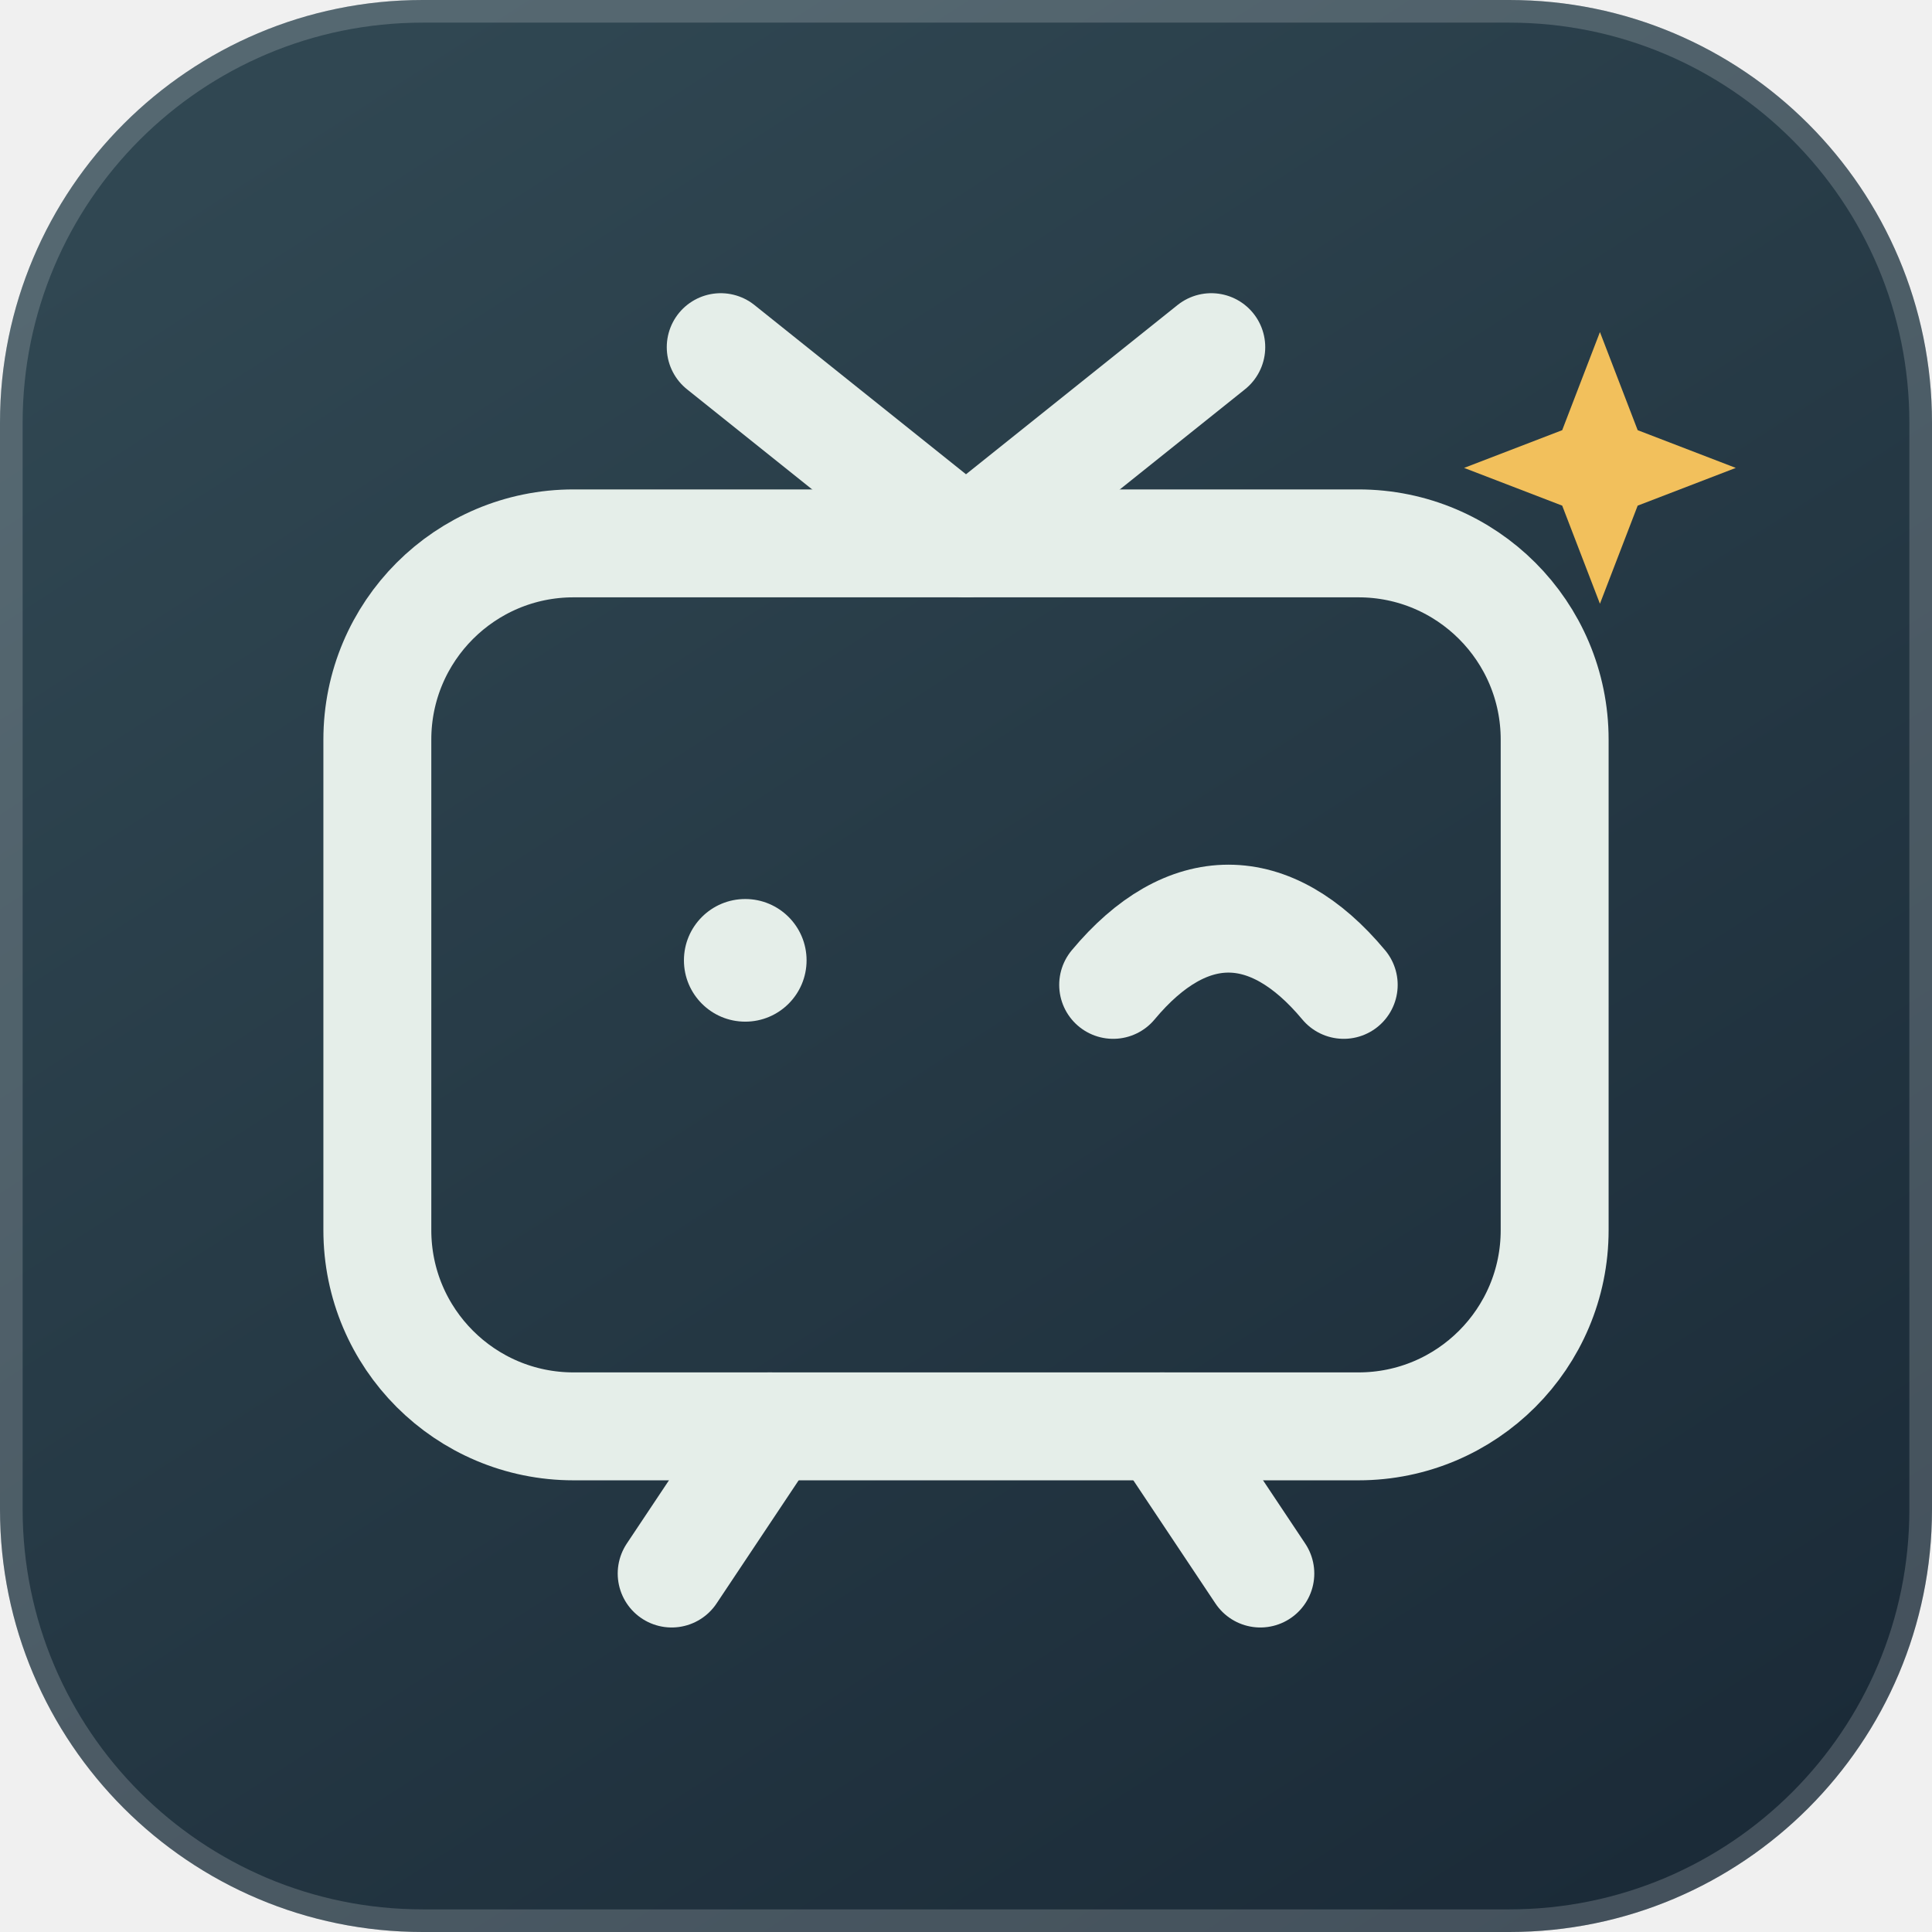
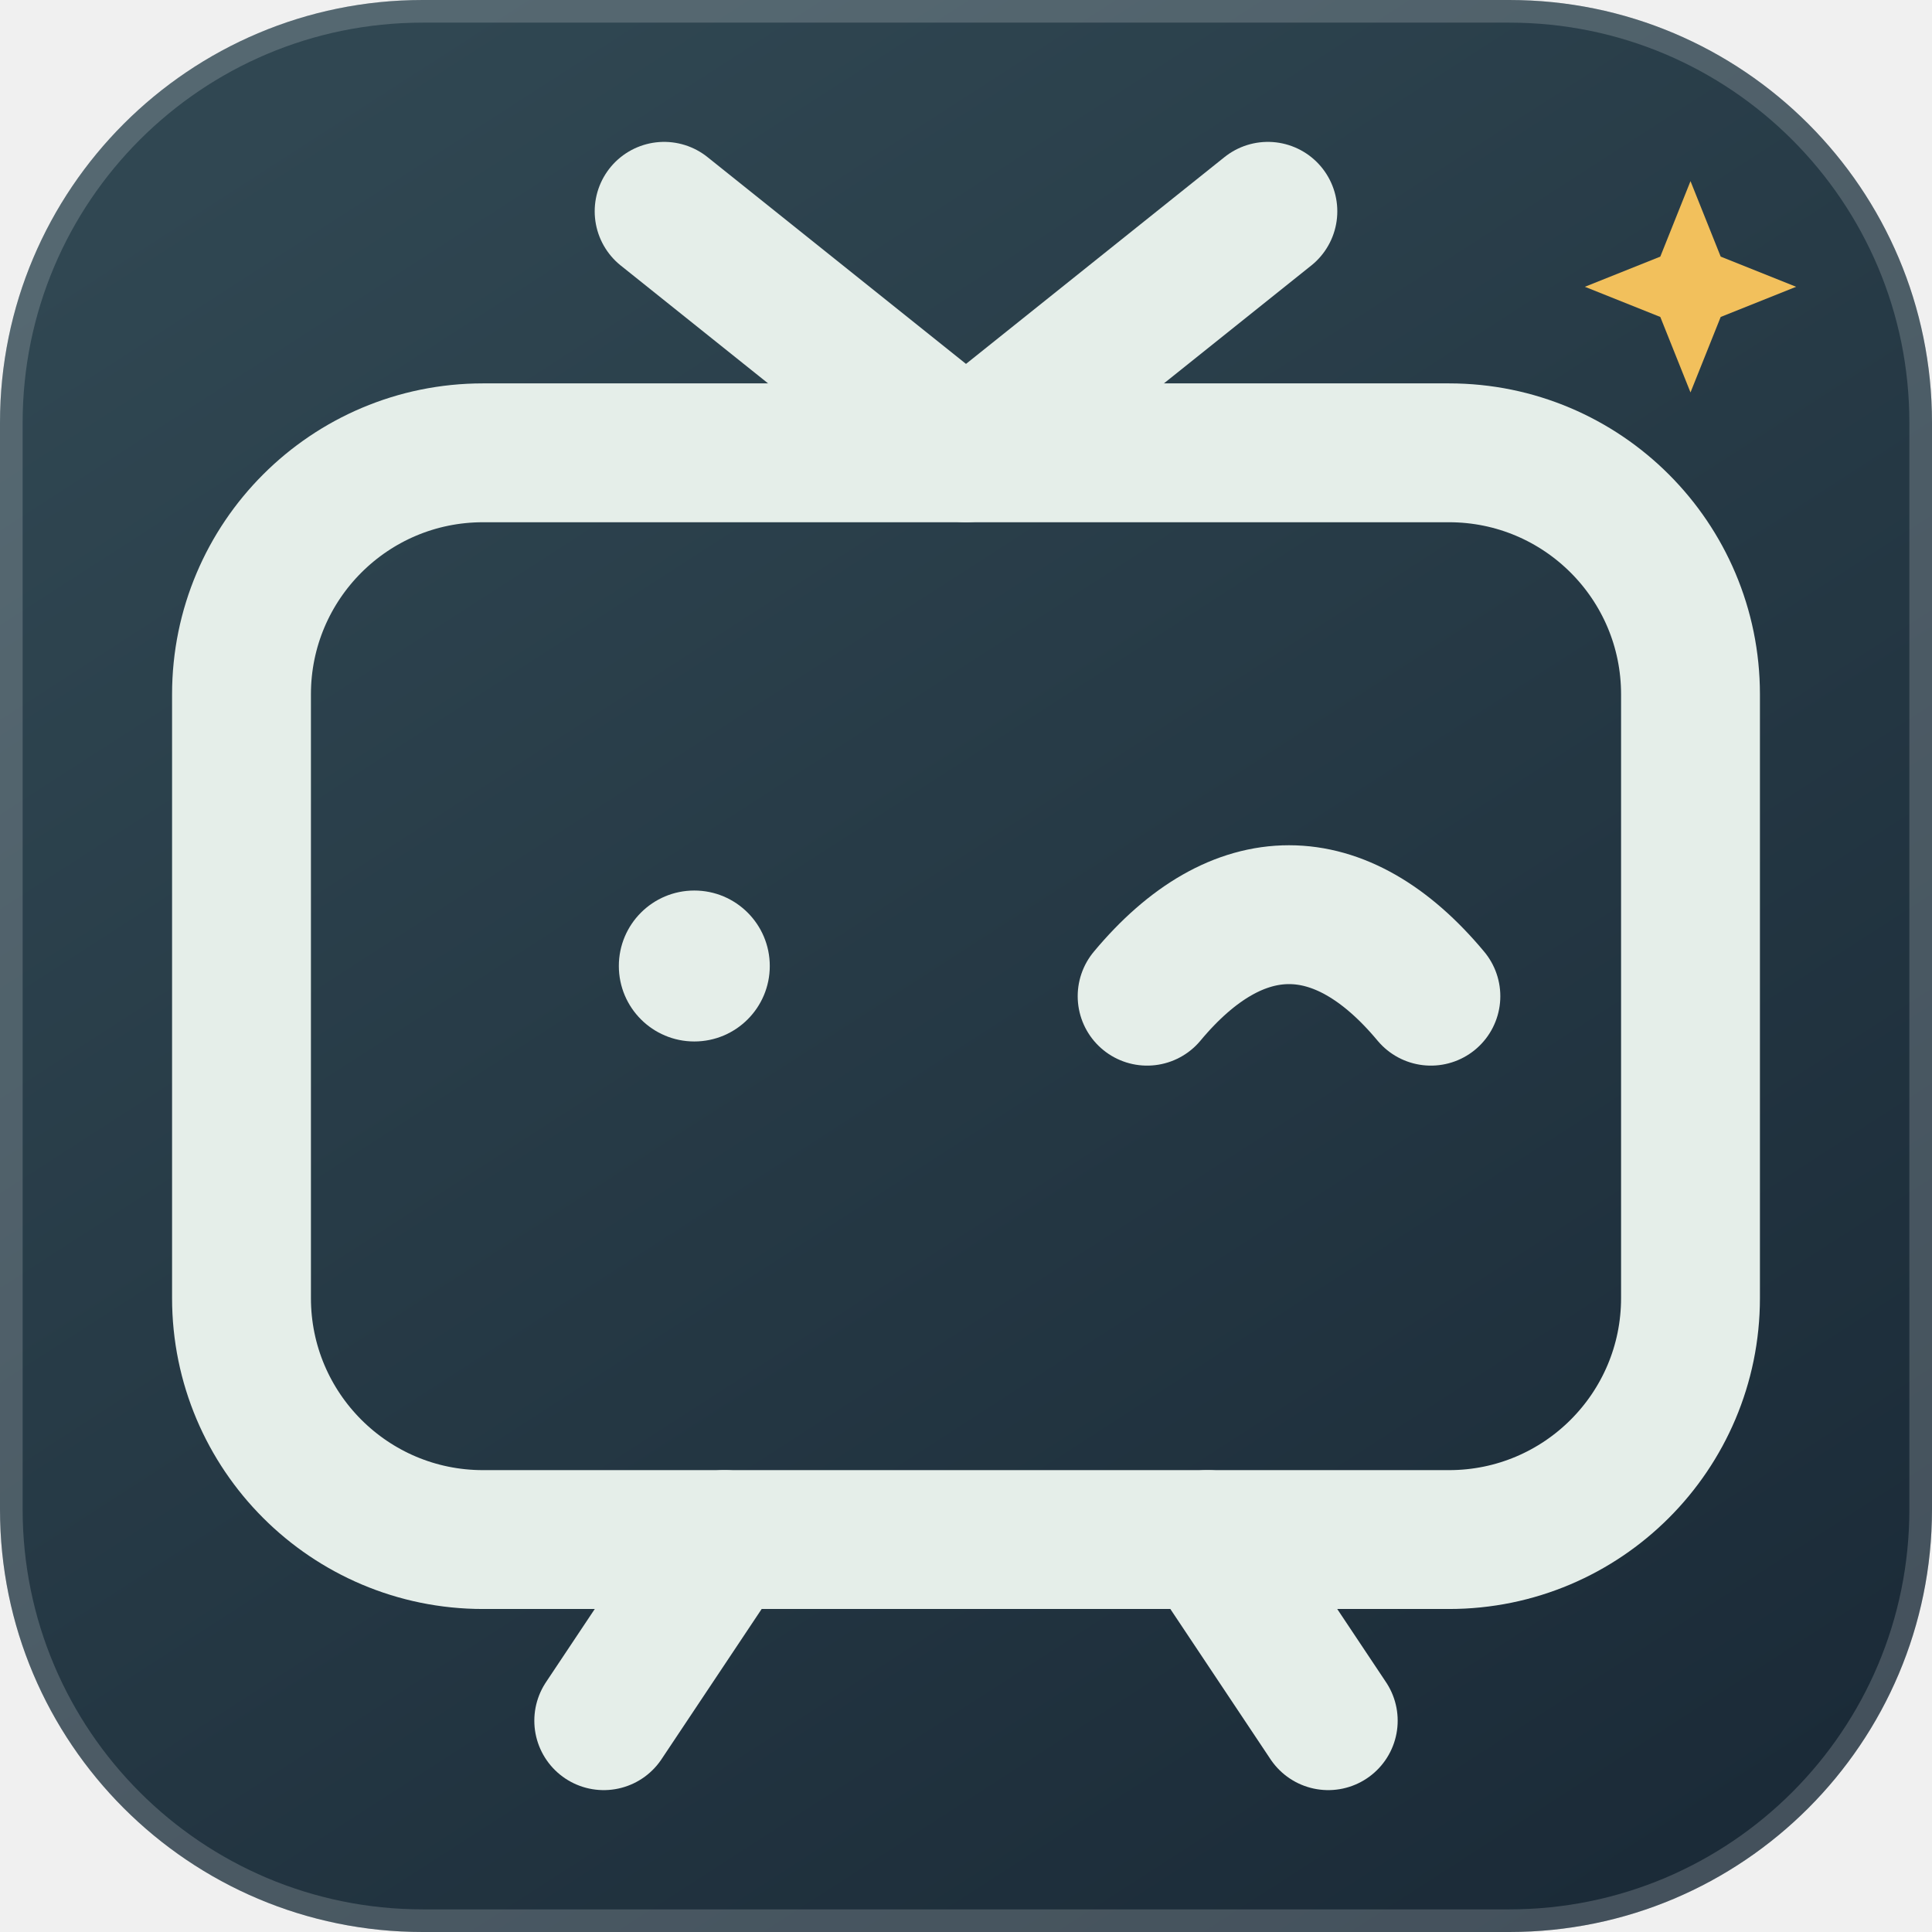
<svg xmlns="http://www.w3.org/2000/svg" width="1024" height="1024" viewBox="0 0 128 128" fill="none">
  <defs>
    <linearGradient id="tile" x1="24" y1="4" x2="104" y2="128" gradientUnits="userSpaceOnUse">
      <stop stop-color="#304752" />
      <stop offset="1" stop-color="#1b2b38" />
    </linearGradient>
  </defs>
-   <style>@media(max-width:24px){.mascot{stroke-width:2.6}}</style>
+   <style>@media(max-width:24px){.mascot{stroke-width:2.7}.sparkle,.rim{display:none}.eye{r:1.5}}</style>
  <rect width="128" height="128" rx="28" fill="url(#tile)" />
-   <rect x=".75" y=".75" width="126.5" height="126.5" rx="27.25" stroke="#ffffff" stroke-width="1.5" stroke-opacity=".18" />
-   <g class="mascot" transform="translate(12 10) scale(3.25)" stroke="#e5eee9" stroke-width="2.2" stroke-linecap="round" stroke-linejoin="round">
+   <rect class="rim" x=".75" y=".75" width="126.5" height="126.5" rx="27.25" stroke="#ffffff" stroke-width="1.5" stroke-opacity=".18" />
+   <g class="mascot" transform="translate(0 -2) scale(4)" stroke="#e5eee9" stroke-width="2.3" stroke-linecap="round" stroke-linejoin="round">
    <rect x="4" y="8" width="24" height="18" rx="4" />
    <path d="m11 4 5 4 5-4" />
    <path d="M10 29l2-3m10 3-2-3" />
-     <circle cx="11.5" cy="16.5" r="1.25" fill="#e5eee9" stroke="none" />
+     <circle class="eye" cx="11.5" cy="16.5" r="1.25" fill="#e5eee9" stroke="none" />
    <path d="M19 17c1.5-1.8 3.2-1.8 4.7 0" />
  </g>
-   <path d="m106 22 2.5 6.5L115 31l-6.5 2.5L106 40l-2.5-6.5L97 31l6.5-2.5Z" fill="#f2c05c" />
+   <path class="sparkle" d="m112 12 2 5 5 2-5 2-2 5-2-5-5-2 5-2Z" fill="#f2c05c" />
</svg>
